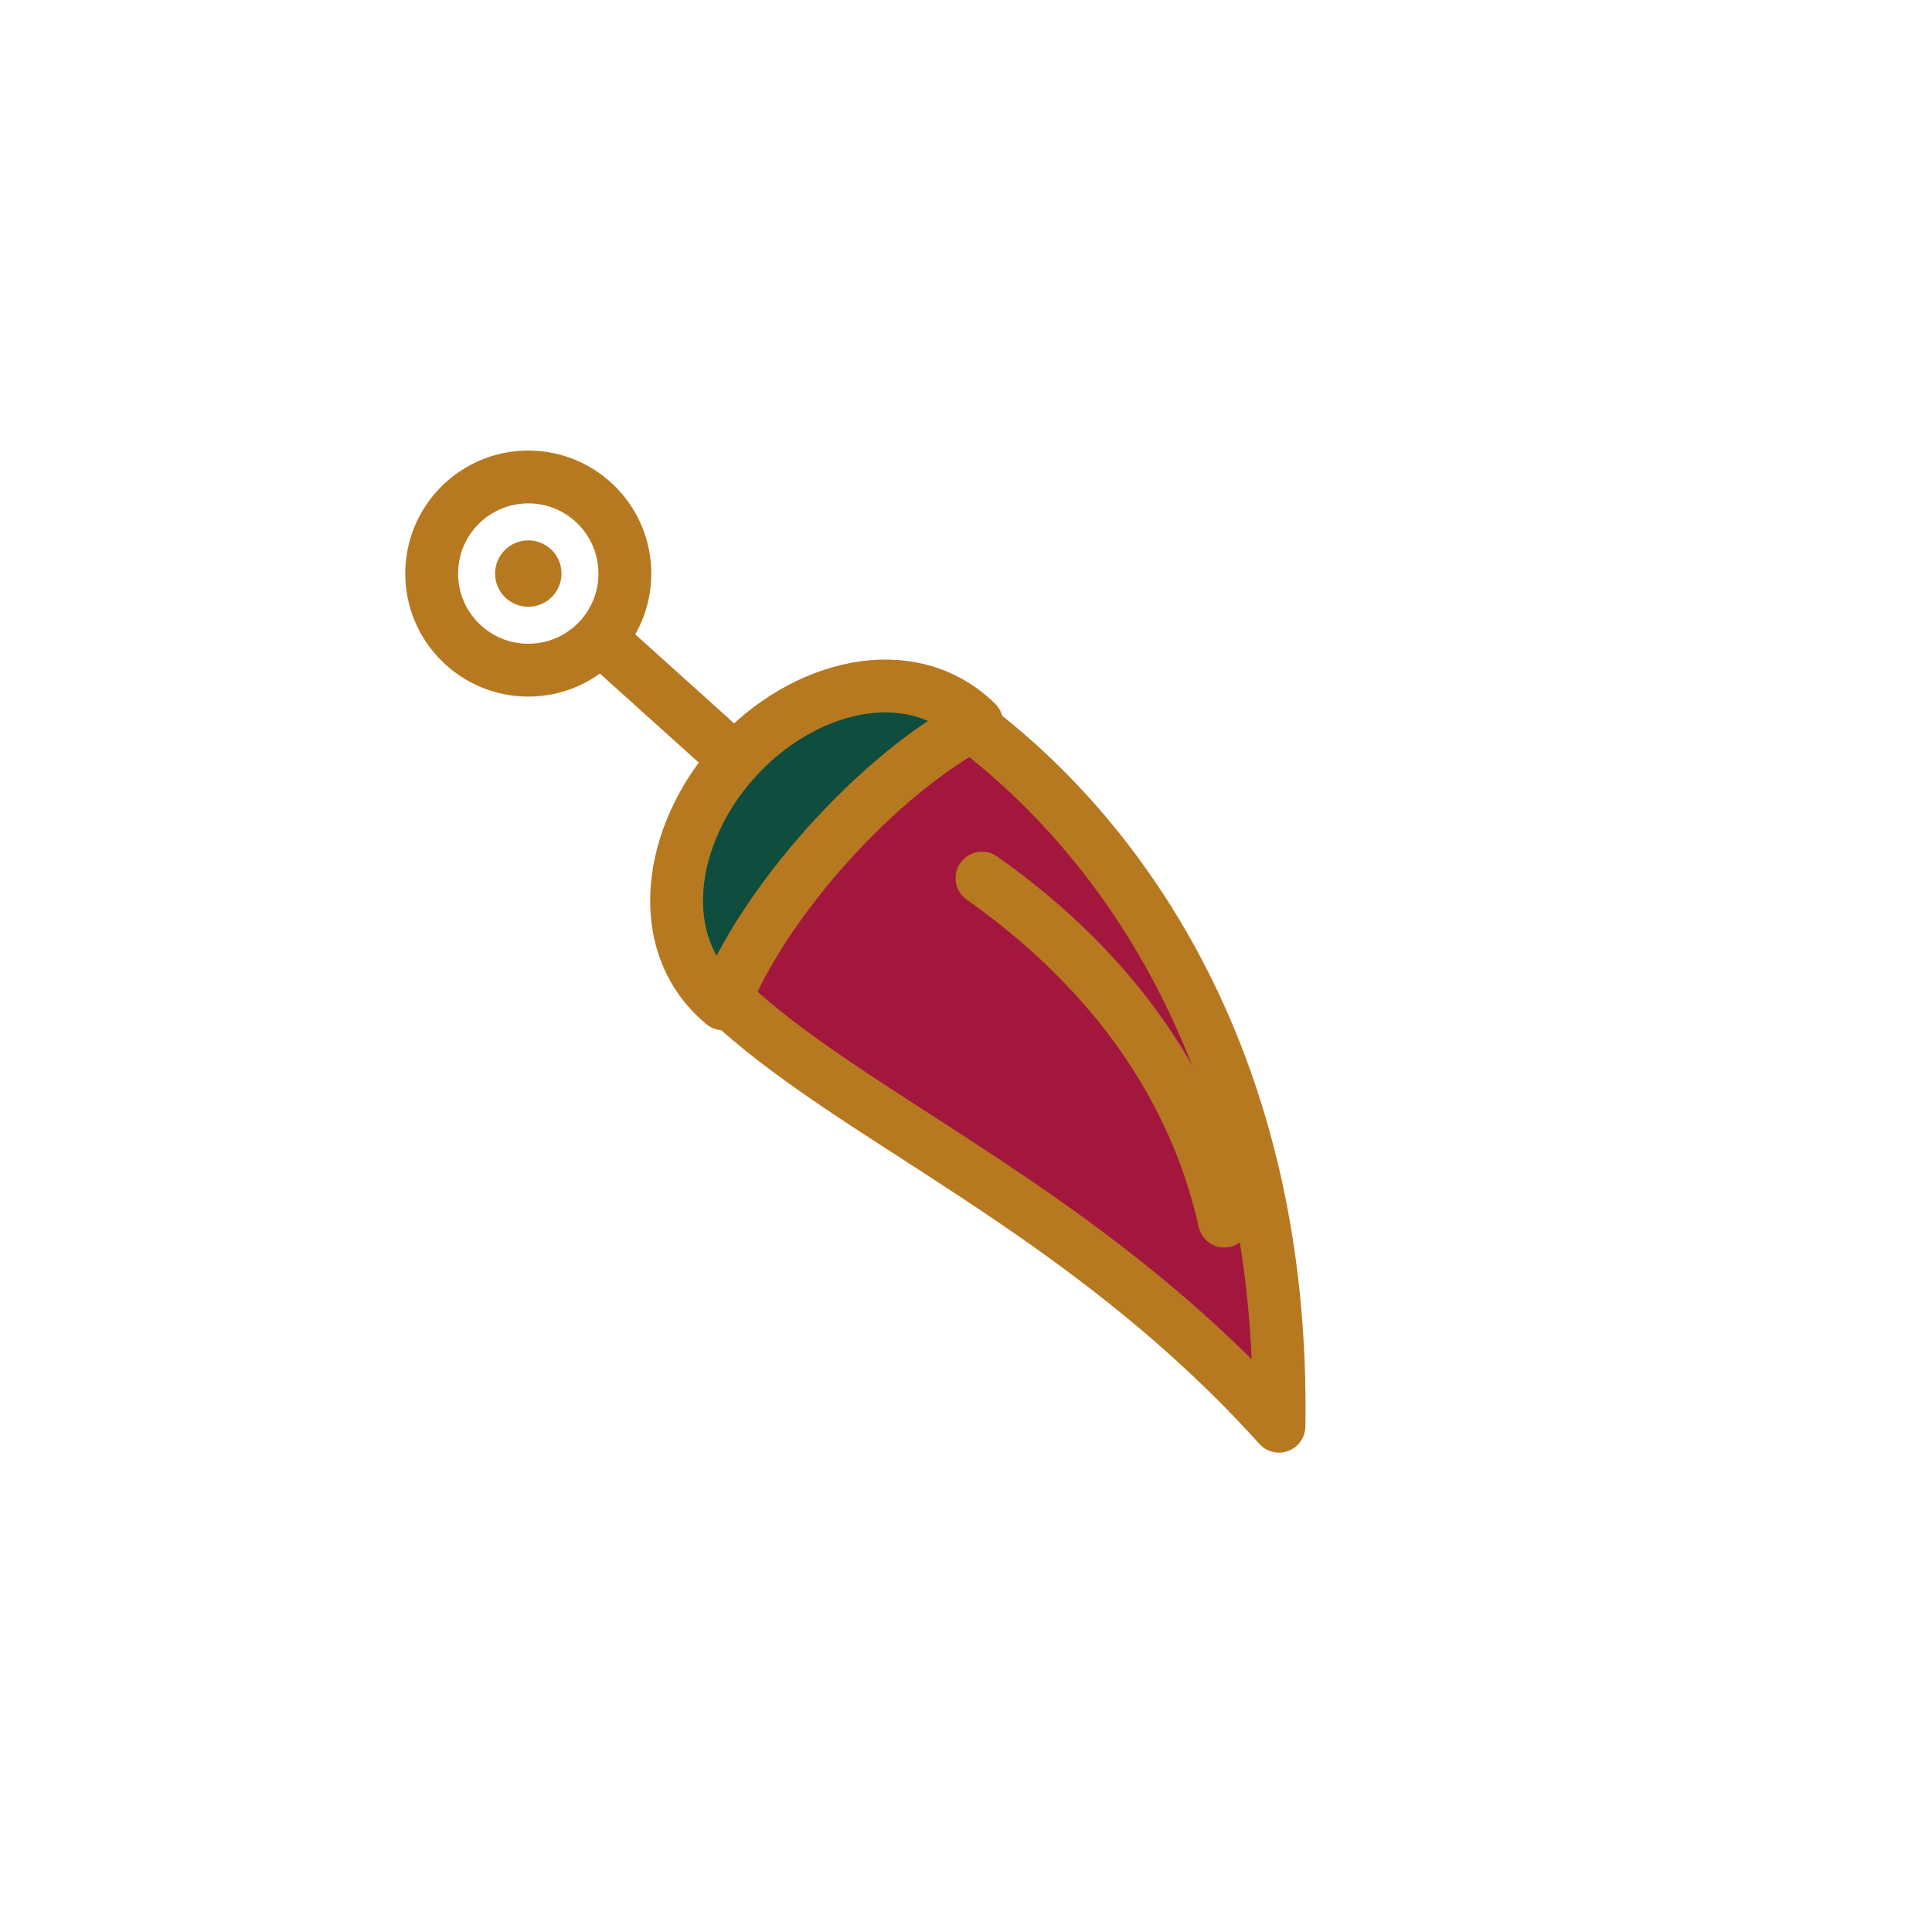
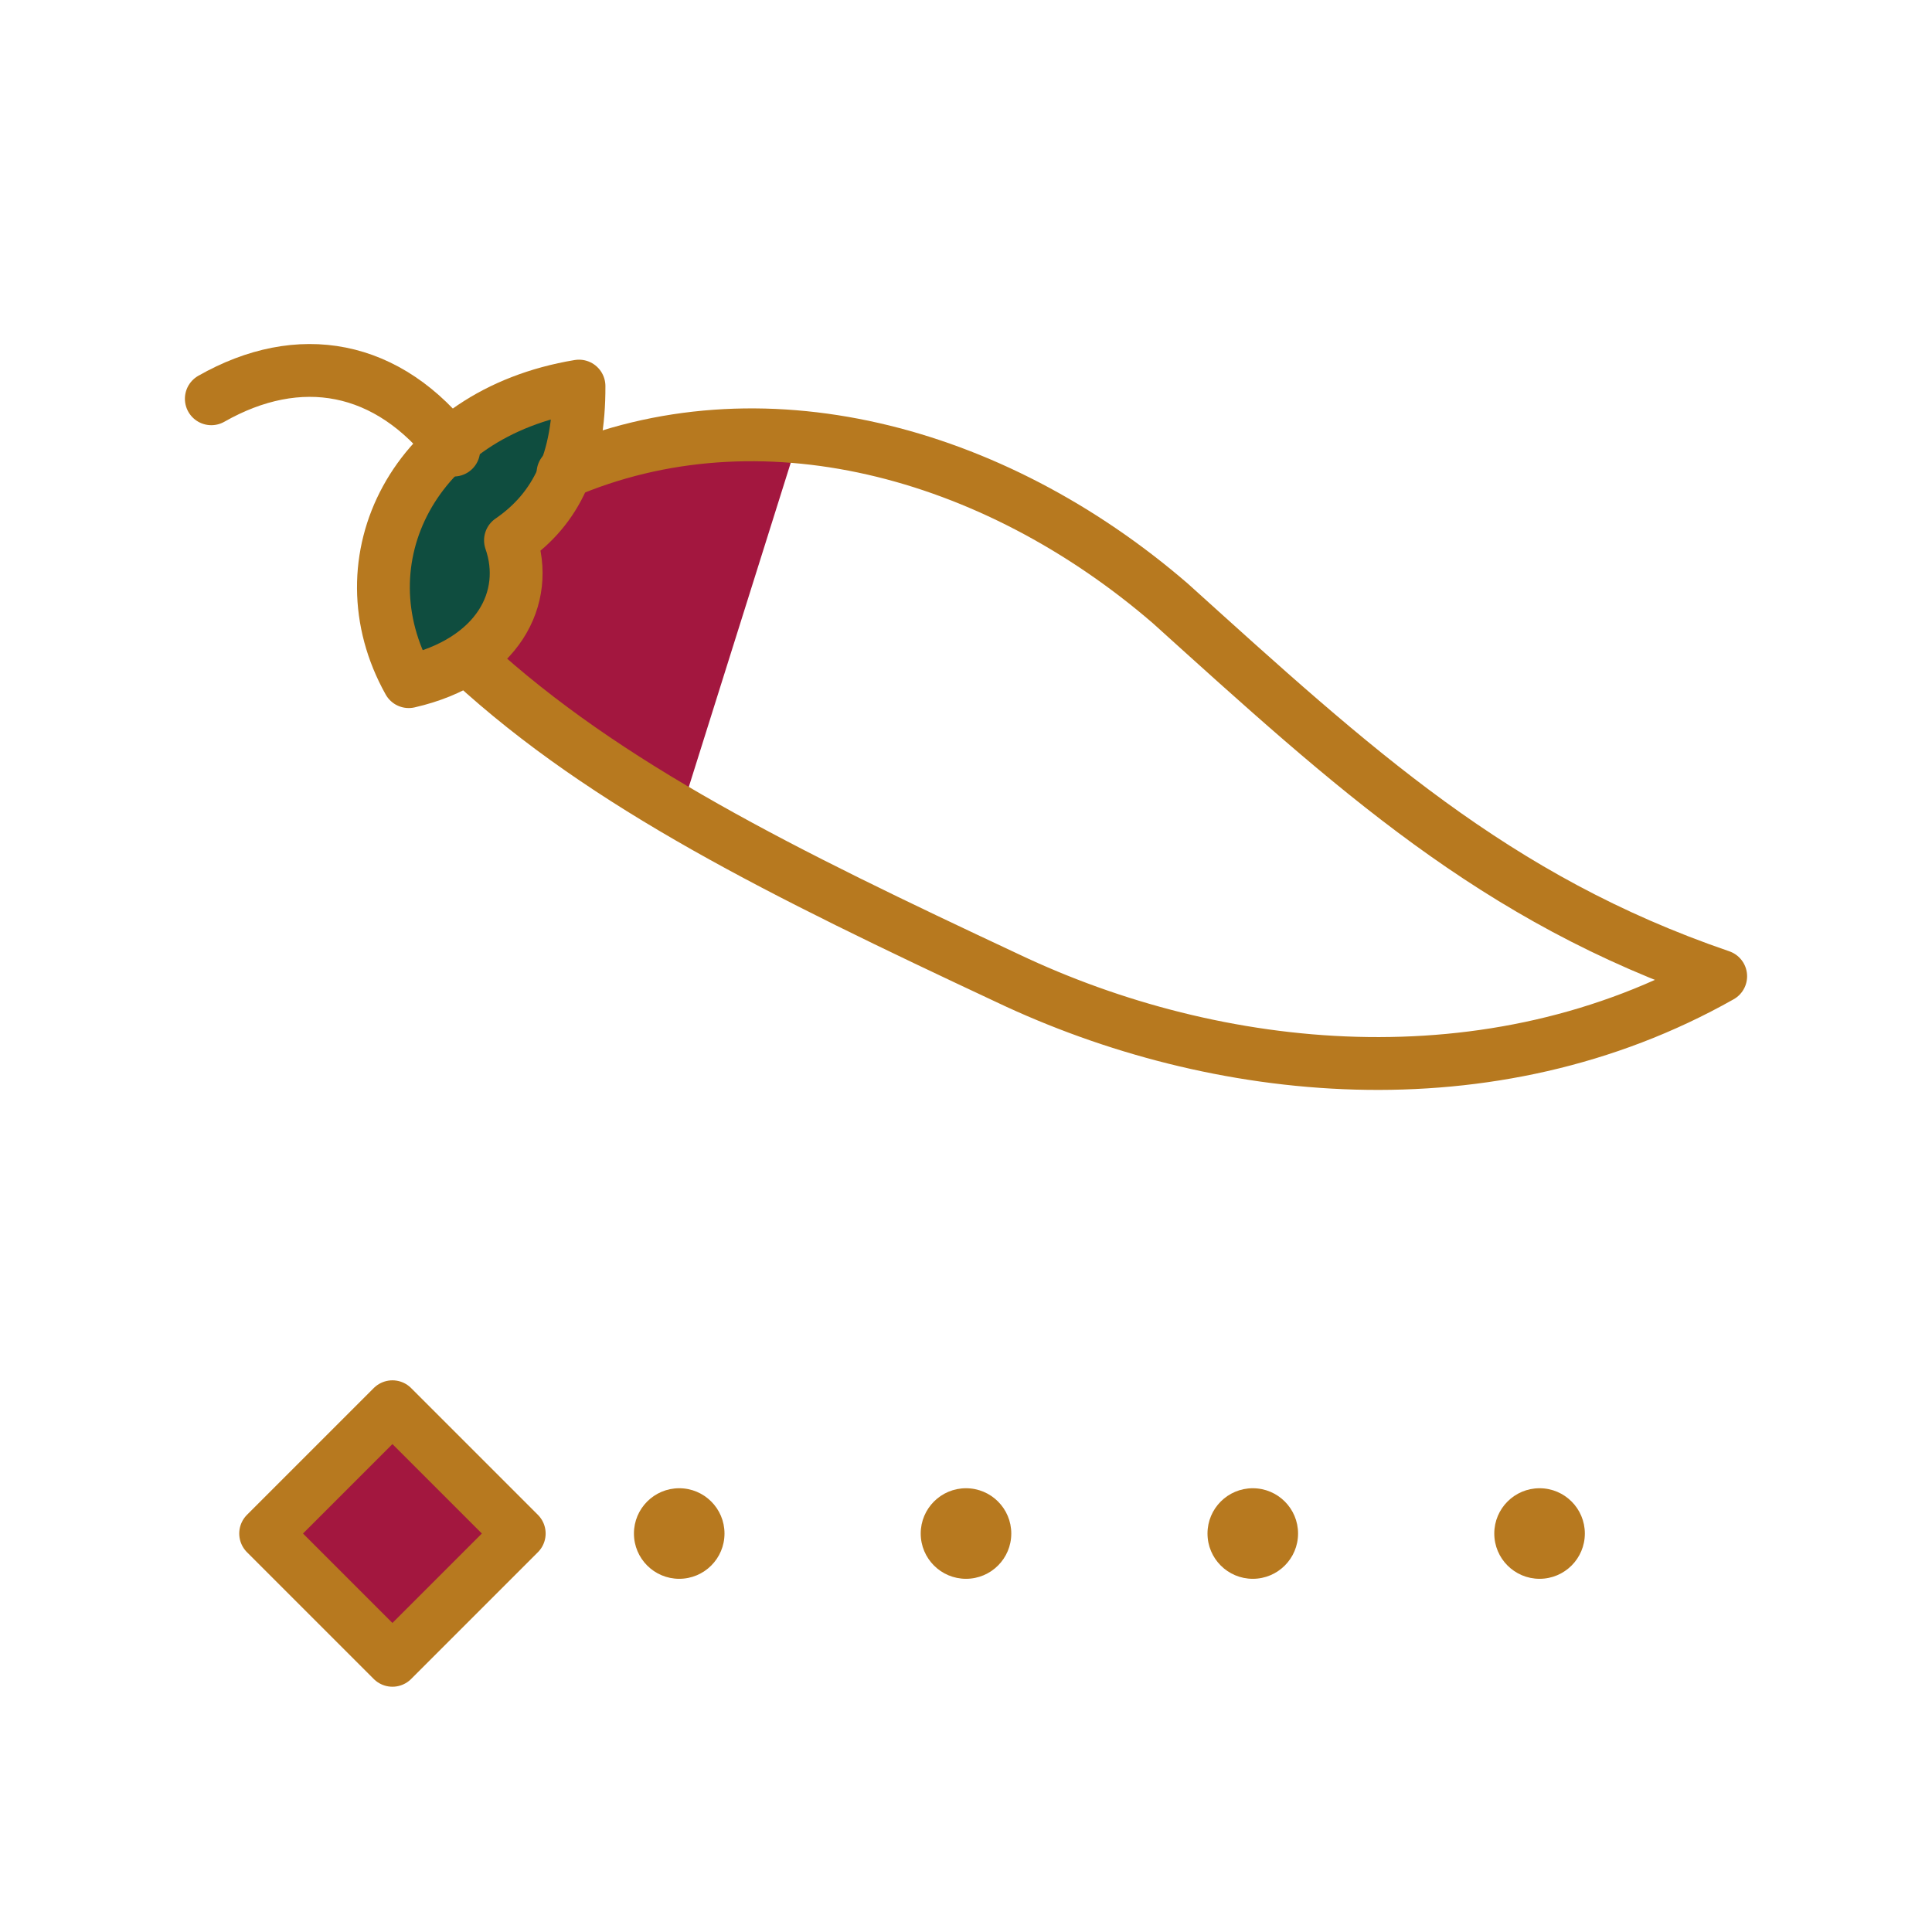
<svg xmlns="http://www.w3.org/2000/svg" viewBox="0 0 64 64" width="64" height="64" fill="none" stroke-width="1.75" stroke-linecap="round" stroke-linejoin="round">
-   <path d="M12.8 -5.76C19.97 -6.66 29.57 -4.61 37.38 4.35C27.65 3.33 19.46 6.27 12.8 5.76Z" transform="translate(17.5 19) rotate(42)" fill="#A3173F" />
-   <path d="M14.34 -6.27C11.26 -6.4 9.22 -3.33 9.22 0C9.22 3.33 11.26 6.4 14.34 6.27C13.06 2.82 13.06 -2.82 14.34 -6.27Z" transform="translate(17.5 19) rotate(42)" fill="#0F4D3F" />
-   <circle cx="17.5" cy="19" r="1.1" fill="#B7791F" />
+   <path d="M15.26 19.09L15.69 18.61L16.13 18.16L16.6 17.73L17.08 17.33L17.57 16.96L18.08 16.62L18.6 16.3L19.14 16.01L19.68 15.75L20.24 15.51L20.81 15.3L21.39 15.12L21.98 14.96L22.58 14.83L23.18 14.72L23.79 14.64L24.41 14.59L25.04 14.56L25.67 14.55L26.3 14.57L26.43 14.58L22.43 27.3L22.42 27.3L21.97 27.06L21.52 26.83L21.09 26.59L20.66 26.36L20.25 26.12L19.84 25.88L19.44 25.64L19.06 25.4L18.69 25.16L18.33 24.92L17.98 24.67L17.64 24.43L17.32 24.18L17 23.93L16.71 23.68L16.42 23.42L16.15 23.16L15.9 22.9L15.66 22.64L15.59 22.56L15.52 22.48L15.46 22.4L15.4 22.32L15.34 22.23L15.29 22.15L15.24 22.06L15.19 21.97L15.15 21.88L15.1 21.79L15.06 21.7L15.03 21.61L14.99 21.52L14.96 21.43L14.94 21.33L14.91 21.24L14.89 21.15L14.87 21.05L14.85 20.96L14.84 20.87L14.83 20.77L14.83 20.68L14.82 20.58L14.82 20.49L14.82 20.4L14.83 20.3L14.84 20.21L14.85 20.12L14.87 20.03L14.89 19.94L14.91 19.85L14.93 19.76L14.96 19.67L14.99 19.59L15.03 19.5L15.07 19.41L15.11 19.33L15.16 19.25L15.2 19.17L15.26 19.09L15.26 19.09Z" fill="#A3173F" />
+   <path d="M13.54 22.58C11.3 18.58 13.67 13.7 19.18 12.79C19.19 15.25 18.44 16.85 16.91 17.9C17.57 19.79 16.51 21.9 13.54 22.58Z" fill="#0F4D3F" />
+   <path d="M13 46.6L17.2 50.8L13 55L8.8 50.8Z" fill="#A3173F" />
+   <circle cx="22.5" cy="50.8" r="1.5" fill="#B7791F" />
+   <circle cx="32" cy="50.8" r="1.5" fill="#B7791F" />
+   <circle cx="41.5" cy="50.8" r="1.5" fill="#B7791F" />
+   <circle cx="51" cy="50.8" r="1.5" fill="#B7791F" />
  <g stroke="#B7791F">
-     <path d="M14.34 -6.27C11.26 -6.4 9.22 -3.33 9.22 0C9.22 3.33 11.26 6.4 14.34 6.27C13.06 2.82 13.06 -2.82 14.34 -6.27Z" transform="translate(17.5 19) rotate(42)" />
-     <path d="M14.21 -6.08C20.61 -6.66 29.57 -4.61 37.38 4.35C27.65 3.33 19.97 6.27 14.21 6.08" transform="translate(17.5 19) rotate(42)" />
-     <path d="M17.92 -2.56C23.3 -3.2 27.9 -2.05 31.49 0.51" transform="translate(17.5 19) rotate(42)" />
-     <path d="M3.3 0L9.22 0" transform="translate(17.5 19) rotate(42)" />
-     <circle cx="17.5" cy="19" r="3.2" />
+     <path d="M13.54 22.58C11.3 18.58 13.67 13.7 19.18 12.79C19.19 15.25 18.44 16.85 16.91 17.9C17.57 19.79 16.51 21.9 13.54 22.58Z" />
+     <path d="M18.65 15.67C25.13 12.87 32.86 14.89 38.77 19.99C44.84 25.47 49.49 29.77 57 32.34C49.37 36.65 40.29 35.69 33.37 32.4C25.9 28.9 20.08 26.04 15.61 21.93" />
+     <path d="M15.03 14.91C12.86 12.06 9.9 11.56 7 13.21" />
+     <path d="M13 46.6L17.2 50.8L13 55L8.8 50.8Z" />
  </g>
</svg>
